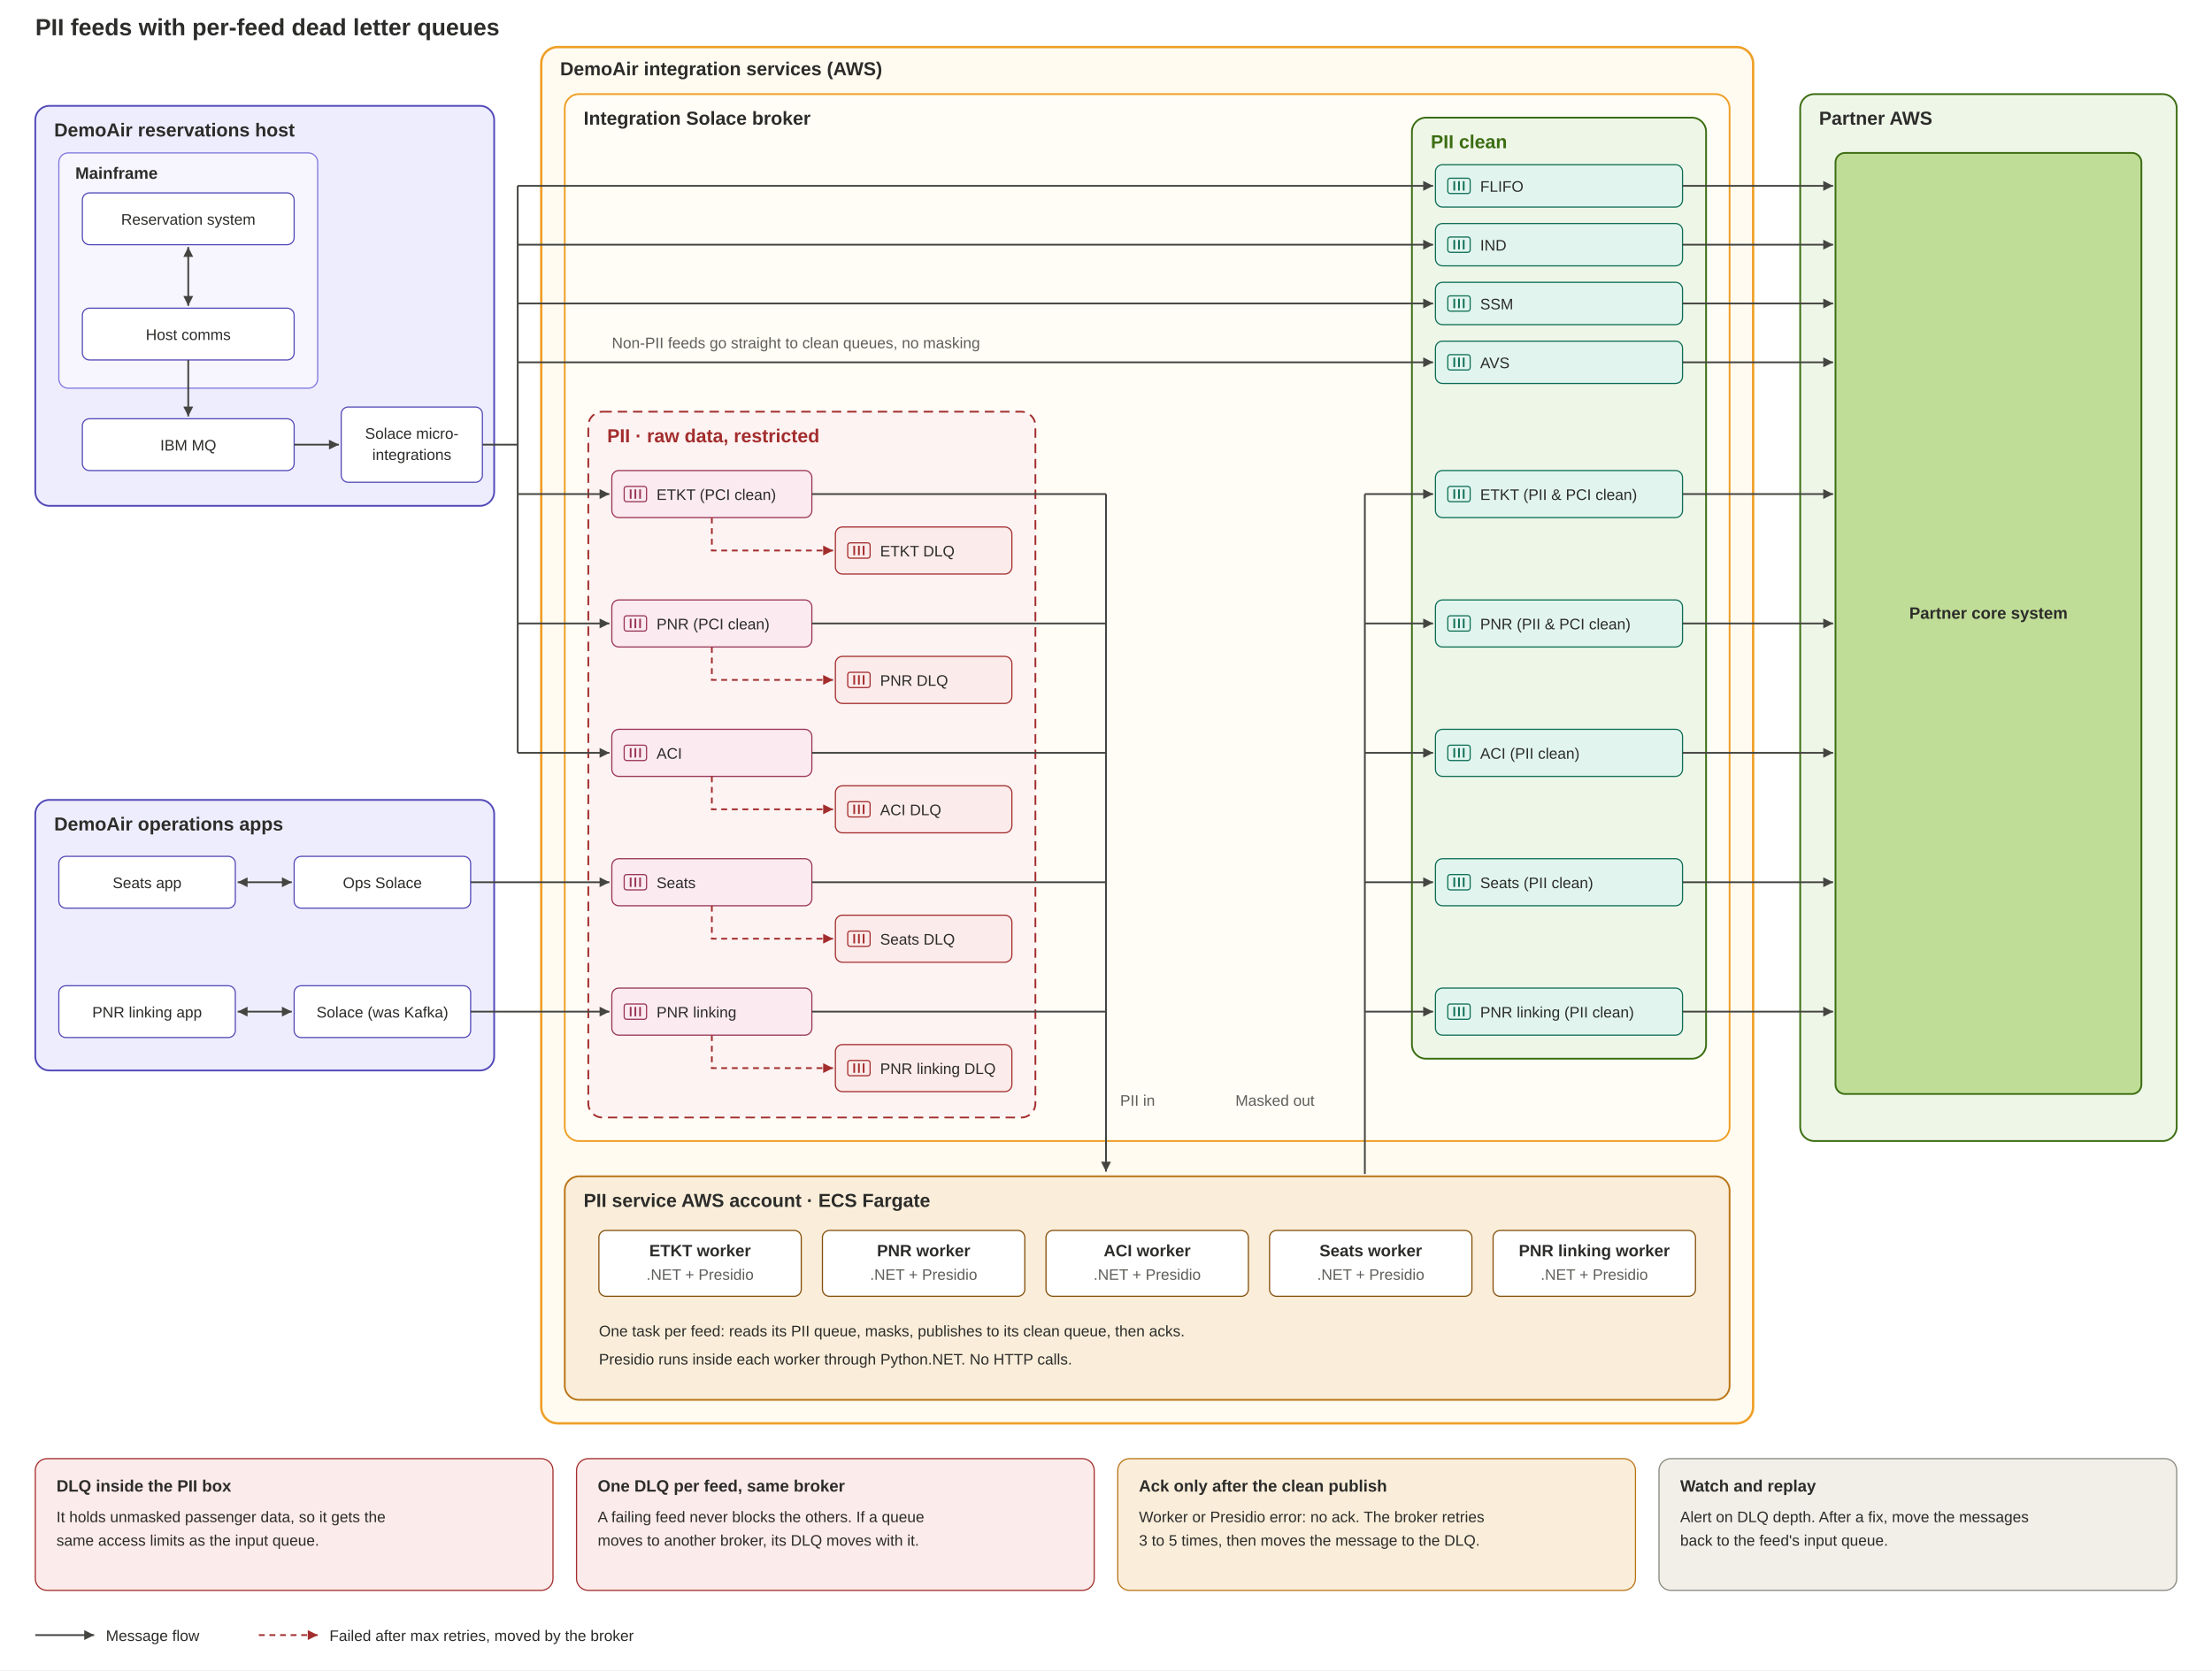
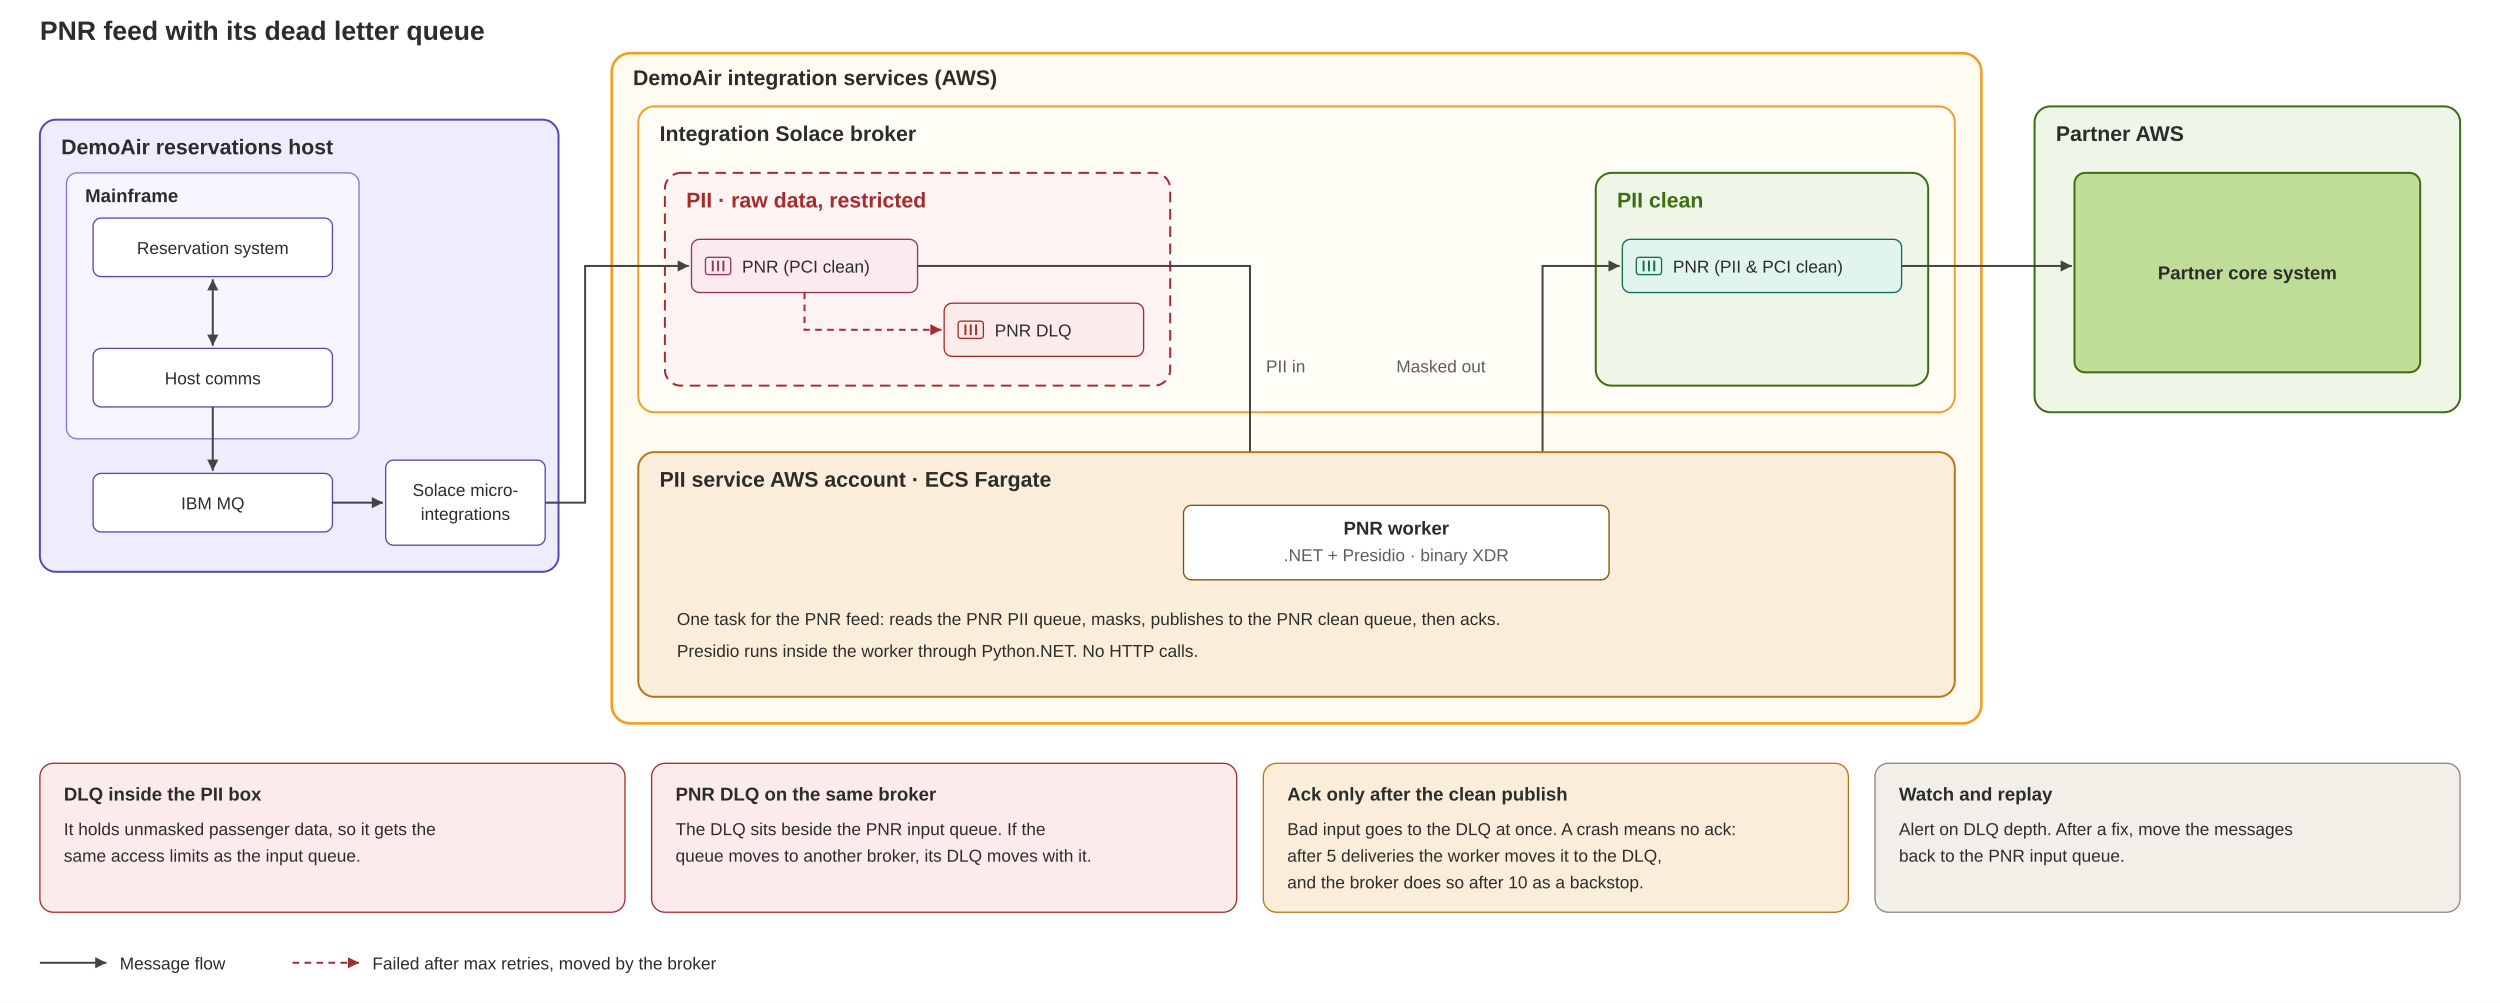
- <svg xmlns="http://www.w3.org/2000/svg" viewBox="0 0 1880 1420" role="img" aria-labelledby="title desc">
+ <svg xmlns="http://www.w3.org/2000/svg" viewBox="0 0 1880 754" role="img" aria-labelledby="title desc">
  <defs>
    <marker id="a" viewBox="0 0 10 10" refX="9" refY="5" markerWidth="7" markerHeight="7" orient="auto-start-reverse">
      <path d="M1 1L9 5L1 9z" fill="#444441" />
    </marker>
    <marker id="r" viewBox="0 0 10 10" refX="9" refY="5" markerWidth="7" markerHeight="7" orient="auto-start-reverse">
      <path d="M1 1L9 5L1 9z" fill="#A32D2D" />
    </marker>
    <symbol id="q" viewBox="0 0 20 14">
      <rect x="0.5" y="0.5" width="19" height="13" rx="2" fill="none" stroke="currentColor" />
      <path d="M6 3V11M10 3V11M14 3V11" stroke="currentColor" stroke-width="1.5" />
    </symbol>
    <style>
text{font-family:'Segoe UI',Arial,sans-serif;fill:#2C2C2A}
.h{font-size:16px;font-weight:600}
.t{font-size:14px;font-weight:600}
.s{font-size:13px}
.m{font-size:13px;fill:#5F5E5A}
.ln{fill:none;stroke:#444441;stroke-width:1.5}
.dl{fill:none;stroke:#A32D2D;stroke-width:1.5;stroke-dasharray:5 4}
.iq rect{fill:#FBEAF0;stroke:#993556}.iq{color:#993556}
.dq rect{fill:#FCEBEB;stroke:#A32D2D}.dq{color:#A32D2D}
.cq rect{fill:#E1F5EE;stroke:#0F6E56}.cq{color:#0F6E56}
.ap rect{fill:#FFFFFF;stroke:#534AB7}
.wk rect{fill:#FFFFFF;stroke:#854F0B}
</style>
  </defs>
-   <rect width="1880" height="1420" fill="#FFFFFF" />
-   <text class="h" x="30" y="30" style="font-size:20px">PII feeds with per-feed dead letter queues</text>
+   <rect width="1880" height="754" fill="#FFFFFF" />
+   <text class="h" x="30" y="30" style="font-size:20px">PNR feed with its dead letter queue</text>
  <rect x="30" y="90" width="390" height="340" rx="12" fill="#EEEDFE" stroke="#534AB7" stroke-width="1.5" />
  <text class="h" x="46" y="116">DemoAir reservations host</text>
  <rect x="50" y="130" width="220" height="200" rx="8" fill="#F7F6FE" stroke="#7F77DD" />
  <text class="t" x="64" y="152">Mainframe</text>
  <g class="ap">
    <rect x="70" y="164" width="180" height="44" rx="6" />
    <text class="s" x="160" y="191" text-anchor="middle">Reservation system</text>
  </g>
  <g class="ap">
    <rect x="70" y="262" width="180" height="44" rx="6" />
    <text class="s" x="160" y="289" text-anchor="middle">Host comms</text>
  </g>
  <g class="ap">
    <rect x="70" y="356" width="180" height="44" rx="6" />
    <text class="s" x="160" y="383" text-anchor="middle">IBM MQ</text>
  </g>
  <g class="ap">
    <rect x="290" y="346" width="120" height="64" rx="6" />
    <text class="s" x="350" y="373" text-anchor="middle">Solace micro-</text>
    <text class="s" x="350" y="391" text-anchor="middle">integrations</text>
  </g>
  <path class="ln" d="M160 210V260" marker-start="url(#a)" marker-end="url(#a)" />
  <path class="ln" d="M160 306V354" marker-end="url(#a)" />
  <path class="ln" d="M250 378H288" marker-end="url(#a)" />
-   <rect x="30" y="680" width="390" height="230" rx="12" fill="#EEEDFE" stroke="#534AB7" stroke-width="1.5" />
-   <text class="h" x="46" y="706">DemoAir operations apps</text>
-   <g class="ap">
-     <rect x="50" y="728" width="150" height="44" rx="6" />
-     <text class="s" x="125" y="755" text-anchor="middle">Seats app</text>
-   </g>
-   <g class="ap">
-     <rect x="250" y="728" width="150" height="44" rx="6" />
-     <text class="s" x="325" y="755" text-anchor="middle">Ops Solace</text>
-   </g>
-   <g class="ap">
-     <rect x="50" y="838" width="150" height="44" rx="6" />
-     <text class="s" x="125" y="865" text-anchor="middle">PNR linking app</text>
-   </g>
-   <g class="ap">
-     <rect x="250" y="838" width="150" height="44" rx="6" />
-     <text class="s" x="325" y="865" text-anchor="middle">Solace (was Kafka)</text>
-   </g>
-   <path class="ln" d="M202 750H248" marker-start="url(#a)" marker-end="url(#a)" />
-   <path class="ln" d="M202 860H248" marker-start="url(#a)" marker-end="url(#a)" />
-   <rect x="460" y="40" width="1030" height="1170" rx="14" fill="#FFFBF0" stroke="#EF9F27" stroke-width="2" />
+   <rect x="460" y="40" width="1030" height="504" rx="14" fill="#FFFBF0" stroke="#EF9F27" stroke-width="2" />
  <text class="h" x="476" y="64">DemoAir integration services (AWS)</text>
-   <rect x="480" y="80" width="990" height="890" rx="12" fill="#FFFDF6" stroke="#EF9F27" stroke-width="1.5" />
+   <rect x="480" y="80" width="990" height="230" rx="12" fill="#FFFDF6" stroke="#EF9F27" stroke-width="1.5" />
  <text class="h" x="496" y="106">Integration Solace broker</text>
-   <rect x="500" y="350" width="380" height="600" rx="12" fill="#FDF3F3" stroke="#A32D2D" stroke-width="1.5" stroke-dasharray="8 5" />
-   <text class="h" x="516" y="376" style="fill:#A32D2D">PII · raw data, restricted</text>
+   <rect x="500" y="130" width="380" height="160" rx="12" fill="#FDF3F3" stroke="#A32D2D" stroke-width="1.5" stroke-dasharray="8 5" />
+   <text class="h" x="516" y="156" style="fill:#A32D2D">PII · raw data, restricted</text>
  <g class="iq">
-     <rect x="520" y="400" width="170" height="40" rx="6" />
-     <use href="#q" x="530" y="413" width="20" height="14" />
-     <text class="s" x="558" y="425">ETKT (PCI clean)</text>
-   </g>
-   <g class="iq">
-     <rect x="520" y="510" width="170" height="40" rx="6" />
-     <use href="#q" x="530" y="523" width="20" height="14" />
-     <text class="s" x="558" y="535">PNR (PCI clean)</text>
-   </g>
-   <g class="iq">
-     <rect x="520" y="620" width="170" height="40" rx="6" />
-     <use href="#q" x="530" y="633" width="20" height="14" />
-     <text class="s" x="558" y="645">ACI</text>
-   </g>
-   <g class="iq">
-     <rect x="520" y="730" width="170" height="40" rx="6" />
-     <use href="#q" x="530" y="743" width="20" height="14" />
-     <text class="s" x="558" y="755">Seats</text>
-   </g>
-   <g class="iq">
-     <rect x="520" y="840" width="170" height="40" rx="6" />
-     <use href="#q" x="530" y="853" width="20" height="14" />
-     <text class="s" x="558" y="865">PNR linking</text>
+     <rect x="520" y="180" width="170" height="40" rx="6" />
+     <use href="#q" x="530" y="193" width="20" height="14" />
+     <text class="s" x="558" y="205">PNR (PCI clean)</text>
  </g>
  <g class="dq">
-     <rect x="710" y="448" width="150" height="40" rx="6" />
-     <use href="#q" x="720" y="461" width="20" height="14" />
-     <text class="s" x="748" y="473">ETKT DLQ</text>
+     <rect x="710" y="228" width="150" height="40" rx="6" />
+     <use href="#q" x="720" y="241" width="20" height="14" />
+     <text class="s" x="748" y="253">PNR DLQ</text>
  </g>
-   <g class="dq">
-     <rect x="710" y="558" width="150" height="40" rx="6" />
-     <use href="#q" x="720" y="571" width="20" height="14" />
-     <text class="s" x="748" y="583">PNR DLQ</text>
+   <path class="dl" d="M605 220V248H708" marker-end="url(#r)" />
+   <rect x="1200" y="130" width="250" height="160" rx="12" fill="#EEF6E8" stroke="#3B6D11" stroke-width="1.5" />
+   <text class="h" x="1216" y="156" style="fill:#3B6D11">PII clean</text>
+   <g class="cq">
+     <rect x="1220" y="180" width="210" height="40" rx="6" />
+     <use href="#q" x="1230" y="193" width="20" height="14" />
+     <text class="s" x="1258" y="205">PNR (PII &amp; PCI clean)</text>
  </g>
-   <g class="dq">
-     <rect x="710" y="668" width="150" height="40" rx="6" />
-     <use href="#q" x="720" y="681" width="20" height="14" />
-     <text class="s" x="748" y="693">ACI DLQ</text>
+   <path class="ln" d="M410 378H440V200H518" marker-end="url(#a)" />
+   <path class="ln" d="M690 200H940V378" marker-end="url(#a)" />
+   <text class="m" x="952" y="280">PII in</text>
+   <path class="ln" d="M1160 380V200H1218" marker-end="url(#a)" />
+   <text class="m" x="1050" y="280">Masked out</text>
+   <rect x="480" y="340" width="990" height="184" rx="12" fill="#FAEEDA" stroke="#BA7517" stroke-width="1.5" />
+   <text class="h" x="496" y="366">PII service AWS account · ECS Fargate</text>
+   <g class="wk">
+     <rect x="890" y="380" width="320" height="56" rx="6" />
+     <text class="t" x="1050" y="402" text-anchor="middle">PNR worker</text>
+     <text class="m" x="1050" y="422" text-anchor="middle">.NET + Presidio · binary XDR</text>
  </g>
-   <g class="dq">
-     <rect x="710" y="778" width="150" height="40" rx="6" />
-     <use href="#q" x="720" y="791" width="20" height="14" />
-     <text class="s" x="748" y="803">Seats DLQ</text>
-   </g>
-   <g class="dq">
-     <rect x="710" y="888" width="150" height="40" rx="6" />
-     <use href="#q" x="720" y="901" width="20" height="14" />
-     <text class="s" x="748" y="913">PNR linking DLQ</text>
-   </g>
-   <path class="dl" d="M605 440V468H708" marker-end="url(#r)" />
-   <path class="dl" d="M605 550V578H708" marker-end="url(#r)" />
-   <path class="dl" d="M605 660V688H708" marker-end="url(#r)" />
-   <path class="dl" d="M605 770V798H708" marker-end="url(#r)" />
-   <path class="dl" d="M605 880V908H708" marker-end="url(#r)" />
-   <rect x="1200" y="100" width="250" height="800" rx="12" fill="#EEF6E8" stroke="#3B6D11" stroke-width="1.5" />
-   <text class="h" x="1216" y="126" style="fill:#3B6D11">PII clean</text>
-   <g class="cq">
-     <rect x="1220" y="140" width="210" height="36" rx="6" />
-     <use href="#q" x="1230" y="151" width="20" height="14" />
-     <text class="s" x="1258" y="163">FLIFO</text>
-   </g>
-   <g class="cq">
-     <rect x="1220" y="190" width="210" height="36" rx="6" />
-     <use href="#q" x="1230" y="201" width="20" height="14" />
-     <text class="s" x="1258" y="213">IND</text>
-   </g>
-   <g class="cq">
-     <rect x="1220" y="240" width="210" height="36" rx="6" />
-     <use href="#q" x="1230" y="251" width="20" height="14" />
-     <text class="s" x="1258" y="263">SSM</text>
-   </g>
-   <g class="cq">
-     <rect x="1220" y="290" width="210" height="36" rx="6" />
-     <use href="#q" x="1230" y="301" width="20" height="14" />
-     <text class="s" x="1258" y="313">AVS</text>
-   </g>
-   <g class="cq">
-     <rect x="1220" y="400" width="210" height="40" rx="6" />
-     <use href="#q" x="1230" y="413" width="20" height="14" />
-     <text class="s" x="1258" y="425">ETKT (PII &amp; PCI clean)</text>
-   </g>
-   <g class="cq">
-     <rect x="1220" y="510" width="210" height="40" rx="6" />
-     <use href="#q" x="1230" y="523" width="20" height="14" />
-     <text class="s" x="1258" y="535">PNR (PII &amp; PCI clean)</text>
-   </g>
-   <g class="cq">
-     <rect x="1220" y="620" width="210" height="40" rx="6" />
-     <use href="#q" x="1230" y="633" width="20" height="14" />
-     <text class="s" x="1258" y="645">ACI (PII clean)</text>
-   </g>
-   <g class="cq">
-     <rect x="1220" y="730" width="210" height="40" rx="6" />
-     <use href="#q" x="1230" y="743" width="20" height="14" />
-     <text class="s" x="1258" y="755">Seats (PII clean)</text>
-   </g>
-   <g class="cq">
-     <rect x="1220" y="840" width="210" height="40" rx="6" />
-     <use href="#q" x="1230" y="853" width="20" height="14" />
-     <text class="s" x="1258" y="865">PNR linking (PII clean)</text>
-   </g>
-   <path class="ln" d="M410 378H440" />
-   <path class="ln" d="M440 158V640" />
-   <path class="ln" d="M440 158H1218" marker-end="url(#a)" />
-   <path class="ln" d="M440 208H1218" marker-end="url(#a)" />
-   <path class="ln" d="M440 258H1218" marker-end="url(#a)" />
-   <path class="ln" d="M440 308H1218" marker-end="url(#a)" />
-   <text class="m" x="520" y="296">Non-PII feeds go straight to clean queues, no masking</text>
-   <path class="ln" d="M440 420H518" marker-end="url(#a)" />
-   <path class="ln" d="M440 530H518" marker-end="url(#a)" />
-   <path class="ln" d="M440 640H518" marker-end="url(#a)" />
-   <path class="ln" d="M400 750H518" marker-end="url(#a)" />
-   <path class="ln" d="M400 860H518" marker-end="url(#a)" />
-   <path class="ln" d="M690 420H940M690 530H940M690 640H940M690 750H940M690 860H940" />
-   <path class="ln" d="M940 420V996" marker-end="url(#a)" />
-   <text class="m" x="952" y="940">PII in</text>
-   <path class="ln" d="M1160 998V420" />
-   <path class="ln" d="M1160 420H1218" marker-end="url(#a)" />
-   <path class="ln" d="M1160 530H1218" marker-end="url(#a)" />
-   <path class="ln" d="M1160 640H1218" marker-end="url(#a)" />
-   <path class="ln" d="M1160 750H1218" marker-end="url(#a)" />
-   <path class="ln" d="M1160 860H1218" marker-end="url(#a)" />
-   <text class="m" x="1050" y="940">Masked out</text>
-   <rect x="480" y="1000" width="990" height="190" rx="12" fill="#FAEEDA" stroke="#BA7517" stroke-width="1.5" />
-   <text class="h" x="496" y="1026">PII service AWS account · ECS Fargate</text>
-   <g class="wk">
-     <rect x="509" y="1046" width="172" height="56" rx="6" />
-     <text class="t" x="595" y="1068" text-anchor="middle">ETKT worker</text>
-     <text class="m" x="595" y="1088" text-anchor="middle">.NET + Presidio</text>
-   </g>
-   <g class="wk">
-     <rect x="699" y="1046" width="172" height="56" rx="6" />
-     <text class="t" x="785" y="1068" text-anchor="middle">PNR worker</text>
-     <text class="m" x="785" y="1088" text-anchor="middle">.NET + Presidio</text>
-   </g>
-   <g class="wk">
-     <rect x="889" y="1046" width="172" height="56" rx="6" />
-     <text class="t" x="975" y="1068" text-anchor="middle">ACI worker</text>
-     <text class="m" x="975" y="1088" text-anchor="middle">.NET + Presidio</text>
-   </g>
-   <g class="wk">
-     <rect x="1079" y="1046" width="172" height="56" rx="6" />
-     <text class="t" x="1165" y="1068" text-anchor="middle">Seats worker</text>
-     <text class="m" x="1165" y="1088" text-anchor="middle">.NET + Presidio</text>
-   </g>
-   <g class="wk">
-     <rect x="1269" y="1046" width="172" height="56" rx="6" />
-     <text class="t" x="1355" y="1068" text-anchor="middle">PNR linking worker</text>
-     <text class="m" x="1355" y="1088" text-anchor="middle">.NET + Presidio</text>
-   </g>
-   <text class="s" x="509" y="1136">One task per feed: reads its PII queue, masks, publishes to its clean queue, then acks.</text>
-   <text class="s" x="509" y="1160">Presidio runs inside each worker through Python.NET. No HTTP calls.</text>
-   <rect x="1530" y="80" width="320" height="890" rx="12" fill="#EEF6E8" stroke="#3B6D11" stroke-width="1.5" />
+   <text class="s" x="509" y="470">One task for the PNR feed: reads the PNR PII queue, masks, publishes to the PNR clean queue, then acks.</text>
+   <text class="s" x="509" y="494">Presidio runs inside the worker through Python.NET. No HTTP calls.</text>
+   <rect x="1530" y="80" width="320" height="230" rx="12" fill="#EEF6E8" stroke="#3B6D11" stroke-width="1.5" />
  <text class="h" x="1546" y="106">Partner AWS</text>
-   <rect x="1560" y="130" width="260" height="800" rx="8" fill="#C0DD97" stroke="#3B6D11" stroke-width="1.5" />
-   <text class="t" x="1690" y="526" text-anchor="middle">Partner core system</text>
-   <path class="ln" d="M1430 158H1558" marker-end="url(#a)" />
-   <path class="ln" d="M1430 208H1558" marker-end="url(#a)" />
-   <path class="ln" d="M1430 258H1558" marker-end="url(#a)" />
-   <path class="ln" d="M1430 308H1558" marker-end="url(#a)" />
-   <path class="ln" d="M1430 420H1558" marker-end="url(#a)" />
-   <path class="ln" d="M1430 530H1558" marker-end="url(#a)" />
-   <path class="ln" d="M1430 640H1558" marker-end="url(#a)" />
-   <path class="ln" d="M1430 750H1558" marker-end="url(#a)" />
-   <path class="ln" d="M1430 860H1558" marker-end="url(#a)" />
-   <rect x="30" y="1240" width="440" height="112" rx="10" fill="#FCEBEB" stroke="#A32D2D" />
-   <text class="t" x="48" y="1268">DLQ inside the PII box</text>
-   <text class="s" x="48" y="1294">It holds unmasked passenger data, so it gets the</text>
-   <text class="s" x="48" y="1314">same access limits as the input queue.</text>
-   <rect x="490" y="1240" width="440" height="112" rx="10" fill="#FCEBEB" stroke="#A32D2D" />
-   <text class="t" x="508" y="1268">One DLQ per feed, same broker</text>
-   <text class="s" x="508" y="1294">A failing feed never blocks the others. If a queue</text>
-   <text class="s" x="508" y="1314">moves to another broker, its DLQ moves with it.</text>
-   <rect x="950" y="1240" width="440" height="112" rx="10" fill="#FAEEDA" stroke="#BA7517" />
-   <text class="t" x="968" y="1268">Ack only after the clean publish</text>
-   <text class="s" x="968" y="1294">Worker or Presidio error: no ack. The broker retries</text>
-   <text class="s" x="968" y="1314">3 to 5 times, then moves the message to the DLQ.</text>
-   <rect x="1410" y="1240" width="440" height="112" rx="10" fill="#F1EFE8" stroke="#888780" />
-   <text class="t" x="1428" y="1268">Watch and replay</text>
-   <text class="s" x="1428" y="1294">Alert on DLQ depth. After a fix, move the messages</text>
-   <text class="s" x="1428" y="1314">back to the feed's input queue.</text>
-   <path class="ln" d="M30 1390H80" marker-end="url(#a)" />
-   <text class="s" x="90" y="1395">Message flow</text>
-   <path class="dl" d="M220 1390H270" marker-end="url(#r)" />
-   <text class="s" x="280" y="1395">Failed after max retries, moved by the broker</text>
+   <rect x="1560" y="130" width="260" height="150" rx="8" fill="#C0DD97" stroke="#3B6D11" stroke-width="1.5" />
+   <text class="t" x="1690" y="210" text-anchor="middle">Partner core system</text>
+   <path class="ln" d="M1430 200H1558" marker-end="url(#a)" />
+   <rect x="30" y="574" width="440" height="112" rx="10" fill="#FCEBEB" stroke="#A32D2D" />
+   <text class="t" x="48" y="602">DLQ inside the PII box</text>
+   <text class="s" x="48" y="628">It holds unmasked passenger data, so it gets the</text>
+   <text class="s" x="48" y="648">same access limits as the input queue.</text>
+   <rect x="490" y="574" width="440" height="112" rx="10" fill="#FCEBEB" stroke="#A32D2D" />
+   <text class="t" x="508" y="602">PNR DLQ on the same broker</text>
+   <text class="s" x="508" y="628">The DLQ sits beside the PNR input queue. If the</text>
+   <text class="s" x="508" y="648">queue moves to another broker, its DLQ moves with it.</text>
+   <rect x="950" y="574" width="440" height="112" rx="10" fill="#FAEEDA" stroke="#BA7517" />
+   <text class="t" x="968" y="602">Ack only after the clean publish</text>
+   <text class="s" x="968" y="628">Bad input goes to the DLQ at once. A crash means no ack:</text>
+   <text class="s" x="968" y="648">after 5 deliveries the worker moves it to the DLQ,</text>
+   <text class="s" x="968" y="668">and the broker does so after 10 as a backstop.</text>
+   <rect x="1410" y="574" width="440" height="112" rx="10" fill="#F1EFE8" stroke="#888780" />
+   <text class="t" x="1428" y="602">Watch and replay</text>
+   <text class="s" x="1428" y="628">Alert on DLQ depth. After a fix, move the messages</text>
+   <text class="s" x="1428" y="648">back to the PNR input queue.</text>
+   <path class="ln" d="M30 724H80" marker-end="url(#a)" />
+   <text class="s" x="90" y="729">Message flow</text>
+   <path class="dl" d="M220 724H270" marker-end="url(#r)" />
+   <text class="s" x="280" y="729">Failed after max retries, moved by the broker</text>
</svg>
